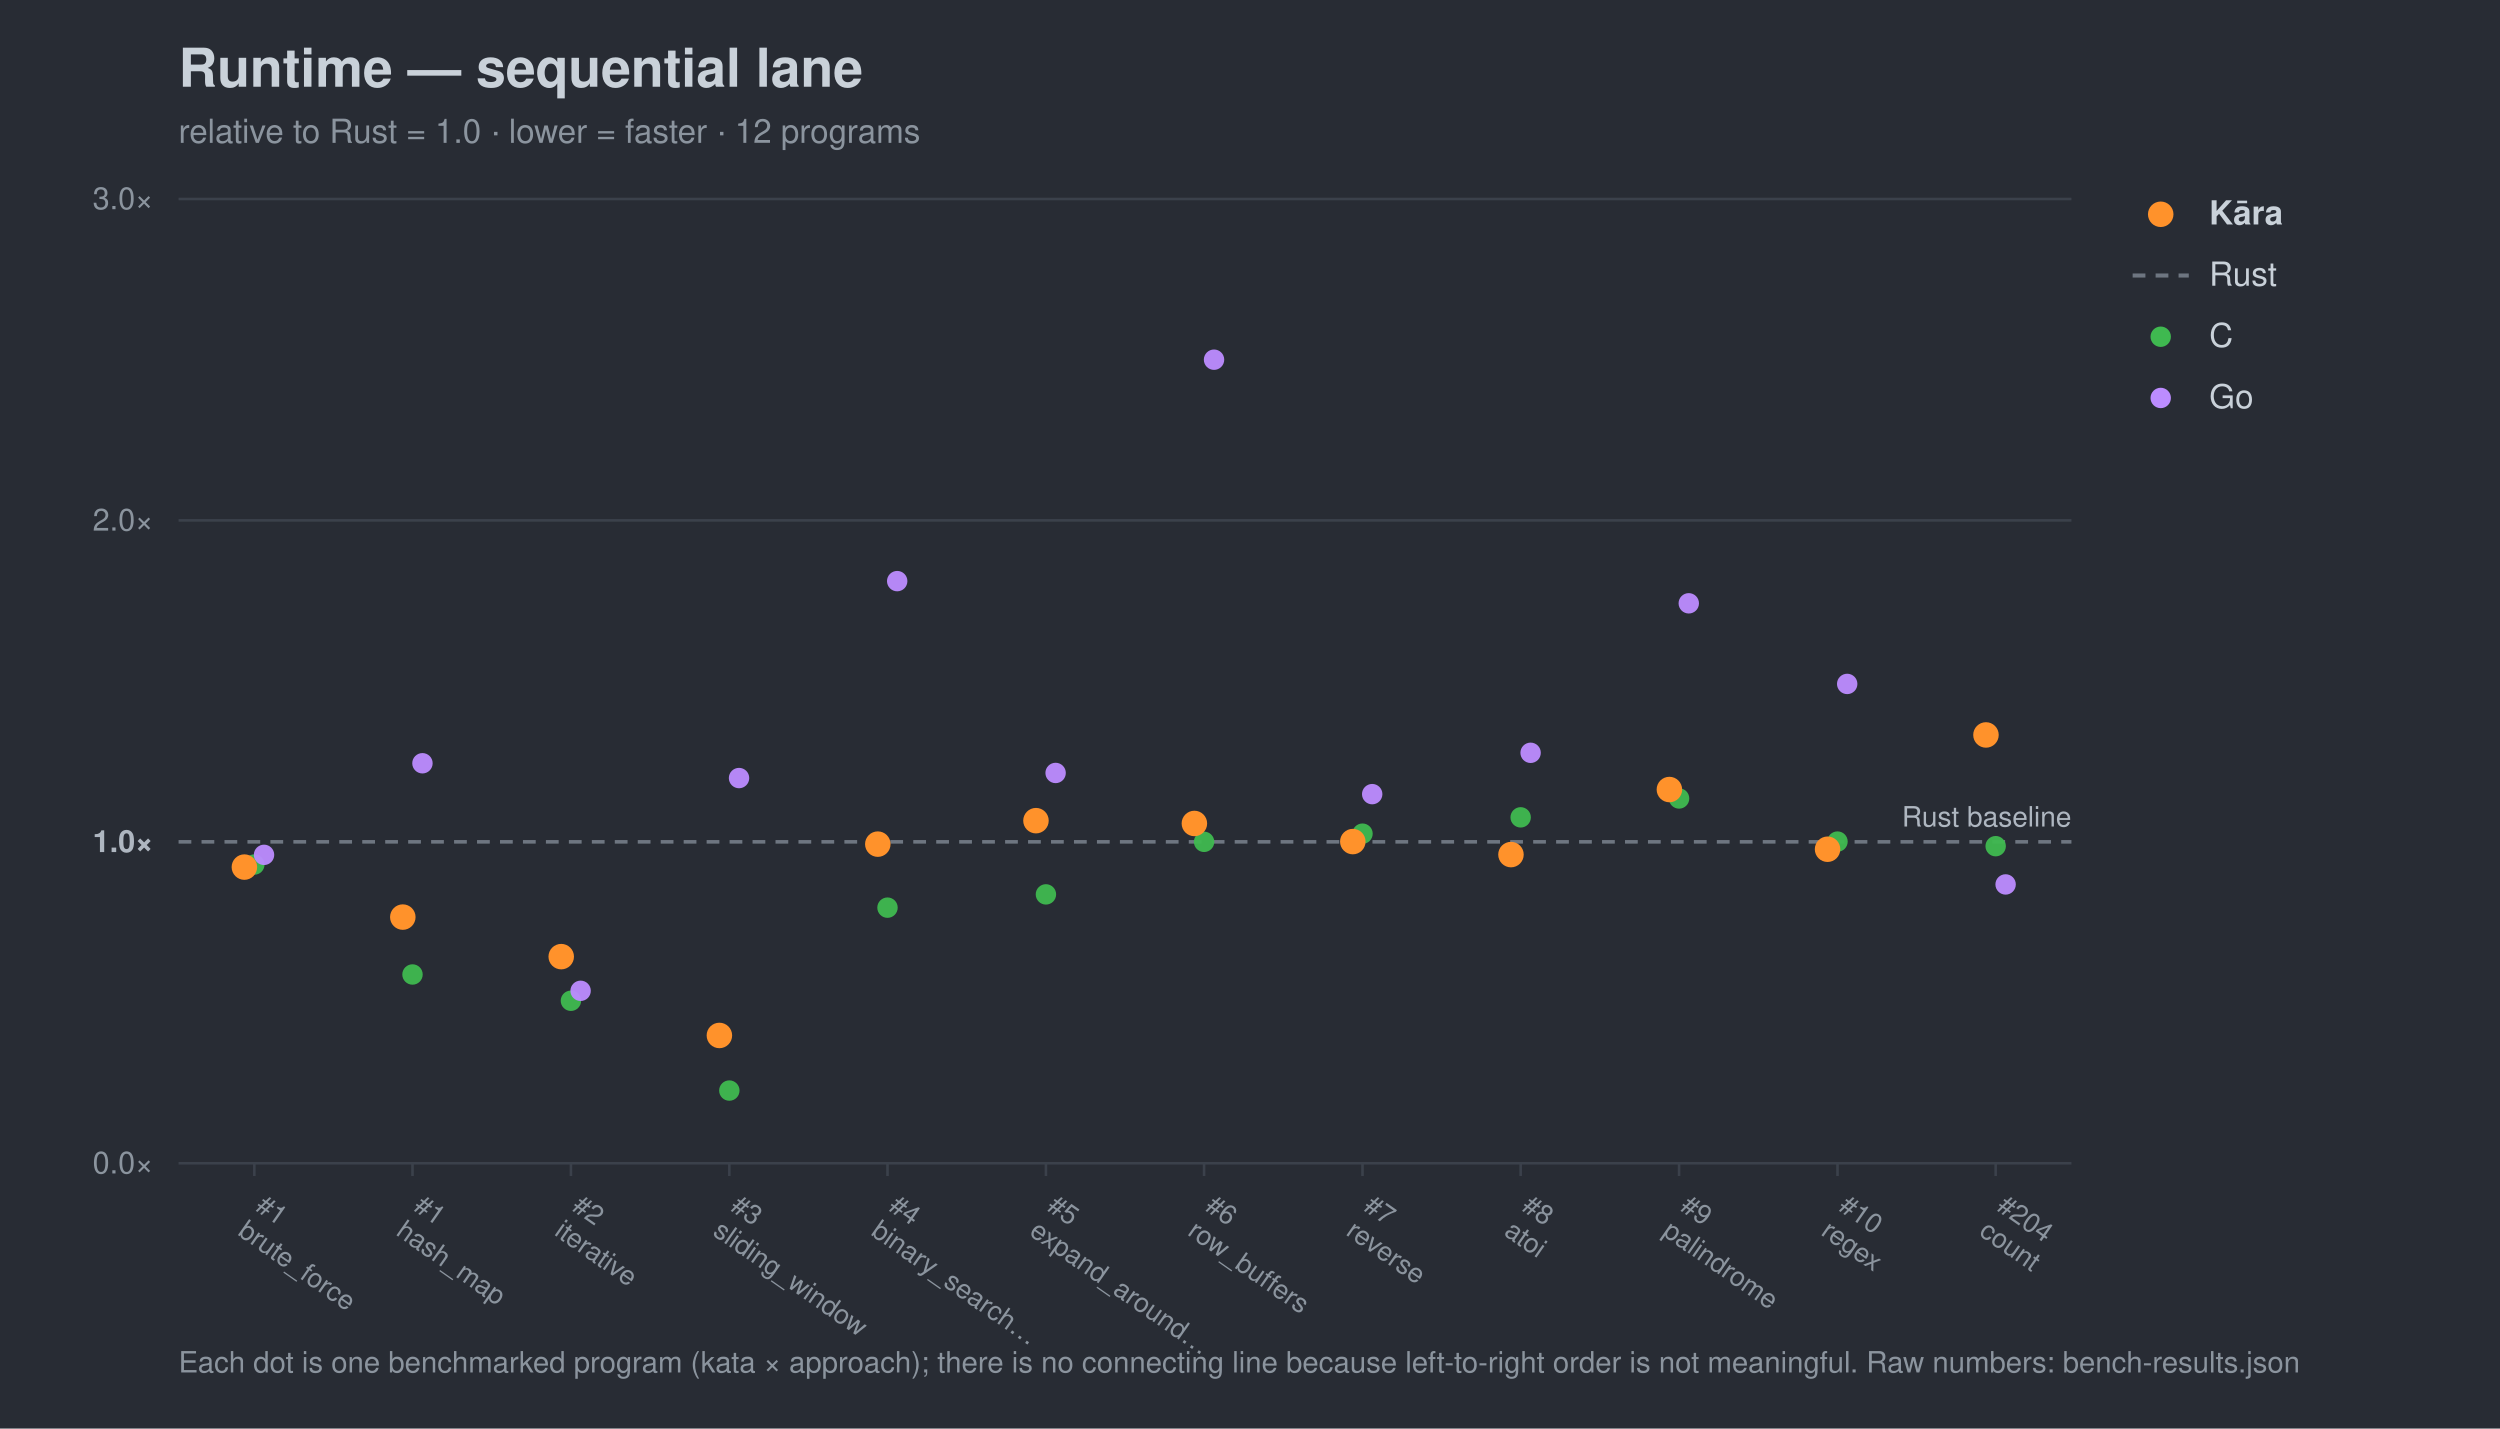
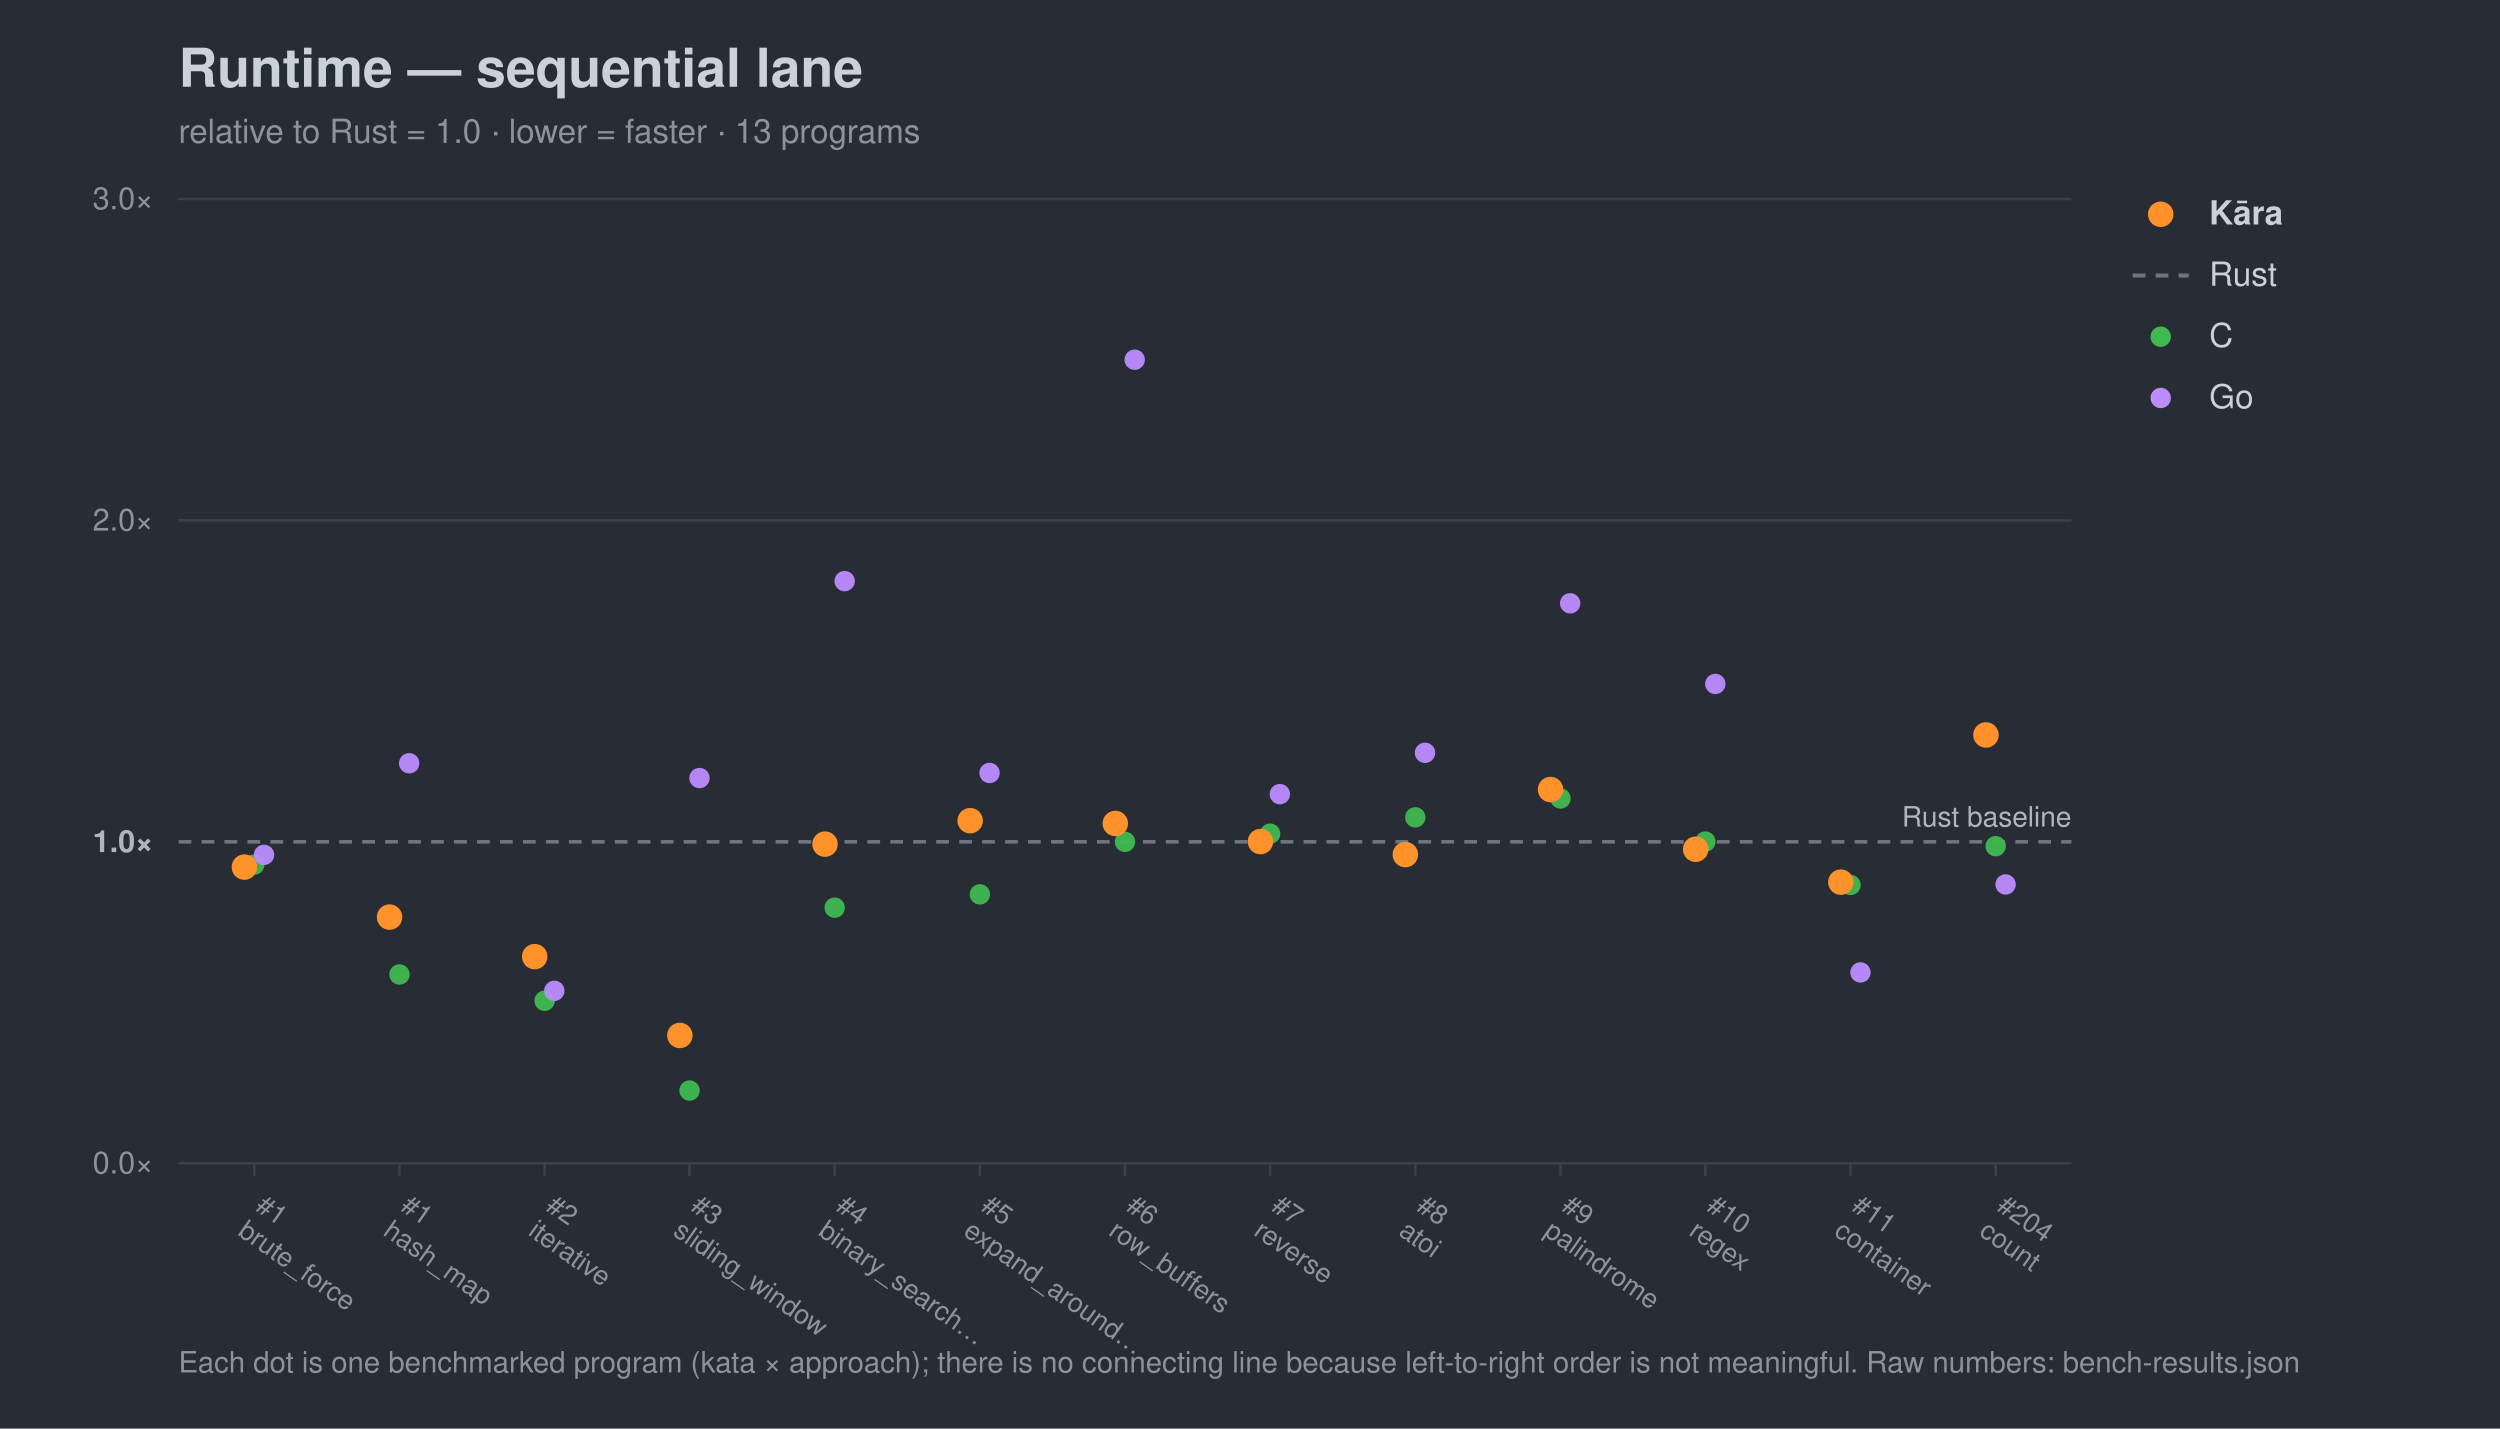
<svg xmlns="http://www.w3.org/2000/svg" width="980" height="560" viewBox="0 0 980 560" font-family="-apple-system,Segoe UI,Helvetica,Arial,sans-serif">
  <rect width="980" height="560" fill="#282c34" />
  <text x="70" y="34" font-size="21" font-weight="700" fill="#c9d1d9">Runtime — sequential lane</text>
-   <text x="70" y="56" font-size="13" fill="#8b949e">relative to Rust = 1.0 · lower = faster · 12 programs</text>
+   <text x="70" y="56" font-size="13" fill="#8b949e">relative to Rust = 1.0 · lower = faster · 13 programs</text>
  <line x1="70" y1="456.0" x2="812" y2="456.0" stroke="#3b414b" stroke-width="1" />
  <text x="60" y="460.0" font-size="12" text-anchor="end" fill="#8b949e">0.0×</text>
  <line x1="70" y1="330.0" x2="812" y2="330.0" stroke="#6e7681" stroke-width="1.4" stroke-dasharray="5 4" />
  <text x="60" y="334.0" font-size="12" text-anchor="end" fill="#aeb6c0" font-weight="700">1.0×</text>
  <line x1="70" y1="204.0" x2="812" y2="204.0" stroke="#3b414b" stroke-width="1" />
  <text x="60" y="208.0" font-size="12" text-anchor="end" fill="#8b949e">2.0×</text>
  <line x1="70" y1="78.0" x2="812" y2="78.0" stroke="#3b414b" stroke-width="1" />
  <text x="60" y="82.0" font-size="12" text-anchor="end" fill="#8b949e">3.0×</text>
  <text x="812" y="324.0" font-size="11" text-anchor="end" fill="#aeb6c0">Rust baseline</text>
  <line x1="99.7" y1="456" x2="99.7" y2="461" stroke="#3b414b" />
  <g transform="translate(99.7,474) rotate(35)">
    <text x="0" y="0" font-size="10.5" fill="#8b949e">#1</text>
    <text x="0" y="12" font-size="10.5" fill="#8b949e">brute_force</text>
  </g>
-   <line x1="161.7" y1="456" x2="161.7" y2="461" stroke="#3b414b" />
-   <g transform="translate(161.7,474) rotate(35)">
+   <line x1="156.6" y1="456" x2="156.6" y2="461" stroke="#3b414b" />
+   <g transform="translate(156.6,474) rotate(35)">
    <text x="0" y="0" font-size="10.5" fill="#8b949e">#1</text>
    <text x="0" y="12" font-size="10.5" fill="#8b949e">hash_map</text>
  </g>
-   <line x1="223.8" y1="456" x2="223.8" y2="461" stroke="#3b414b" />
-   <g transform="translate(223.8,474) rotate(35)">
+   <line x1="213.5" y1="456" x2="213.5" y2="461" stroke="#3b414b" />
+   <g transform="translate(213.5,474) rotate(35)">
    <text x="0" y="0" font-size="10.5" fill="#8b949e">#2</text>
    <text x="0" y="12" font-size="10.5" fill="#8b949e">iterative</text>
  </g>
-   <line x1="285.9" y1="456" x2="285.9" y2="461" stroke="#3b414b" />
-   <g transform="translate(285.9,474) rotate(35)">
+   <line x1="270.3" y1="456" x2="270.3" y2="461" stroke="#3b414b" />
+   <g transform="translate(270.3,474) rotate(35)">
    <text x="0" y="0" font-size="10.5" fill="#8b949e">#3</text>
    <text x="0" y="12" font-size="10.5" fill="#8b949e">sliding_window</text>
  </g>
-   <line x1="347.9" y1="456" x2="347.9" y2="461" stroke="#3b414b" />
-   <g transform="translate(347.9,474) rotate(35)">
+   <line x1="327.2" y1="456" x2="327.2" y2="461" stroke="#3b414b" />
+   <g transform="translate(327.2,474) rotate(35)">
    <text x="0" y="0" font-size="10.5" fill="#8b949e">#4</text>
    <text x="0" y="12" font-size="10.5" fill="#8b949e">binary_search…</text>
  </g>
-   <line x1="410.0" y1="456" x2="410.0" y2="461" stroke="#3b414b" />
-   <g transform="translate(410.0,474) rotate(35)">
+   <line x1="384.1" y1="456" x2="384.1" y2="461" stroke="#3b414b" />
+   <g transform="translate(384.1,474) rotate(35)">
    <text x="0" y="0" font-size="10.5" fill="#8b949e">#5</text>
    <text x="0" y="12" font-size="10.5" fill="#8b949e">expand_around…</text>
  </g>
-   <line x1="472.0" y1="456" x2="472.0" y2="461" stroke="#3b414b" />
-   <g transform="translate(472.0,474) rotate(35)">
+   <line x1="441.0" y1="456" x2="441.0" y2="461" stroke="#3b414b" />
+   <g transform="translate(441.0,474) rotate(35)">
    <text x="0" y="0" font-size="10.5" fill="#8b949e">#6</text>
    <text x="0" y="12" font-size="10.5" fill="#8b949e">row_buffers</text>
  </g>
-   <line x1="534.1" y1="456" x2="534.1" y2="461" stroke="#3b414b" />
-   <g transform="translate(534.1,474) rotate(35)">
+   <line x1="497.9" y1="456" x2="497.9" y2="461" stroke="#3b414b" />
+   <g transform="translate(497.9,474) rotate(35)">
    <text x="0" y="0" font-size="10.5" fill="#8b949e">#7</text>
    <text x="0" y="12" font-size="10.5" fill="#8b949e">reverse</text>
  </g>
-   <line x1="596.1" y1="456" x2="596.1" y2="461" stroke="#3b414b" />
-   <g transform="translate(596.1,474) rotate(35)">
+   <line x1="554.8" y1="456" x2="554.8" y2="461" stroke="#3b414b" />
+   <g transform="translate(554.8,474) rotate(35)">
    <text x="0" y="0" font-size="10.5" fill="#8b949e">#8</text>
    <text x="0" y="12" font-size="10.5" fill="#8b949e">atoi</text>
  </g>
-   <line x1="658.2" y1="456" x2="658.2" y2="461" stroke="#3b414b" />
-   <g transform="translate(658.2,474) rotate(35)">
+   <line x1="611.7" y1="456" x2="611.7" y2="461" stroke="#3b414b" />
+   <g transform="translate(611.7,474) rotate(35)">
    <text x="0" y="0" font-size="10.5" fill="#8b949e">#9</text>
    <text x="0" y="12" font-size="10.5" fill="#8b949e">palindrome</text>
  </g>
-   <line x1="720.3" y1="456" x2="720.3" y2="461" stroke="#3b414b" />
-   <g transform="translate(720.3,474) rotate(35)">
+   <line x1="668.5" y1="456" x2="668.5" y2="461" stroke="#3b414b" />
+   <g transform="translate(668.5,474) rotate(35)">
    <text x="0" y="0" font-size="10.5" fill="#8b949e">#10</text>
    <text x="0" y="12" font-size="10.5" fill="#8b949e">regex</text>
+   </g>
+   <line x1="725.4" y1="456" x2="725.4" y2="461" stroke="#3b414b" />
+   <g transform="translate(725.4,474) rotate(35)">
+     <text x="0" y="0" font-size="10.5" fill="#8b949e">#11</text>
+     <text x="0" y="12" font-size="10.5" fill="#8b949e">container</text>
  </g>
  <line x1="782.3" y1="456" x2="782.3" y2="461" stroke="#3b414b" />
  <g transform="translate(782.3,474) rotate(35)">
    <text x="0" y="0" font-size="10.5" fill="#8b949e">#204</text>
    <text x="0" y="12" font-size="10.5" fill="#8b949e">count</text>
  </g>
  <circle cx="99.7" cy="338.9" r="4.0" fill="#3fb950" opacity="0.95" />
-   <circle cx="161.7" cy="382.0" r="4.0" fill="#3fb950" opacity="0.95" />
-   <circle cx="223.8" cy="392.3" r="4.0" fill="#3fb950" opacity="0.95" />
-   <circle cx="285.9" cy="427.5" r="4.0" fill="#3fb950" opacity="0.95" />
-   <circle cx="347.9" cy="355.8" r="4.0" fill="#3fb950" opacity="0.95" />
-   <circle cx="410.0" cy="350.6" r="4.0" fill="#3fb950" opacity="0.95" />
-   <circle cx="472.0" cy="330.0" r="4.0" fill="#3fb950" opacity="0.95" />
-   <circle cx="534.1" cy="326.8" r="4.0" fill="#3fb950" opacity="0.95" />
-   <circle cx="596.1" cy="320.4" r="4.0" fill="#3fb950" opacity="0.95" />
-   <circle cx="658.2" cy="313.0" r="4.0" fill="#3fb950" opacity="0.95" />
-   <circle cx="720.3" cy="329.9" r="4.0" fill="#3fb950" opacity="0.95" />
+   <circle cx="156.6" cy="382.0" r="4.0" fill="#3fb950" opacity="0.95" />
+   <circle cx="213.5" cy="392.3" r="4.0" fill="#3fb950" opacity="0.95" />
+   <circle cx="270.3" cy="427.5" r="4.0" fill="#3fb950" opacity="0.95" />
+   <circle cx="327.2" cy="355.8" r="4.0" fill="#3fb950" opacity="0.95" />
+   <circle cx="384.1" cy="350.6" r="4.0" fill="#3fb950" opacity="0.95" />
+   <circle cx="441.0" cy="330.0" r="4.0" fill="#3fb950" opacity="0.95" />
+   <circle cx="497.9" cy="326.8" r="4.0" fill="#3fb950" opacity="0.95" />
+   <circle cx="554.8" cy="320.4" r="4.0" fill="#3fb950" opacity="0.95" />
+   <circle cx="611.7" cy="313.0" r="4.0" fill="#3fb950" opacity="0.95" />
+   <circle cx="668.5" cy="329.9" r="4.0" fill="#3fb950" opacity="0.95" />
+   <circle cx="725.4" cy="346.9" r="4.0" fill="#3fb950" opacity="0.95" />
  <circle cx="782.3" cy="331.7" r="4.0" fill="#3fb950" opacity="0.95" />
  <circle cx="103.5" cy="335.1" r="4.0" fill="#bc8cff" opacity="0.95" />
-   <circle cx="165.6" cy="299.2" r="4.0" fill="#bc8cff" opacity="0.95" />
-   <circle cx="227.6" cy="388.4" r="4.0" fill="#bc8cff" opacity="0.95" />
-   <circle cx="289.7" cy="305.0" r="4.0" fill="#bc8cff" opacity="0.95" />
-   <circle cx="351.7" cy="227.8" r="4.0" fill="#bc8cff" opacity="0.95" />
-   <circle cx="413.8" cy="303.0" r="4.0" fill="#bc8cff" opacity="0.95" />
-   <circle cx="475.9" cy="141.0" r="4.0" fill="#bc8cff" opacity="0.95" />
-   <circle cx="537.9" cy="311.3" r="4.0" fill="#bc8cff" opacity="0.95" />
-   <circle cx="600.0" cy="295.1" r="4.0" fill="#bc8cff" opacity="0.95" />
-   <circle cx="662.0" cy="236.5" r="4.0" fill="#bc8cff" opacity="0.95" />
-   <circle cx="724.1" cy="268.1" r="4.0" fill="#bc8cff" opacity="0.95" />
+   <circle cx="160.4" cy="299.2" r="4.0" fill="#bc8cff" opacity="0.95" />
+   <circle cx="217.3" cy="388.4" r="4.0" fill="#bc8cff" opacity="0.95" />
+   <circle cx="274.2" cy="305.0" r="4.0" fill="#bc8cff" opacity="0.95" />
+   <circle cx="331.1" cy="227.8" r="4.0" fill="#bc8cff" opacity="0.95" />
+   <circle cx="387.9" cy="303.0" r="4.0" fill="#bc8cff" opacity="0.95" />
+   <circle cx="444.8" cy="141.0" r="4.0" fill="#bc8cff" opacity="0.95" />
+   <circle cx="501.7" cy="311.3" r="4.0" fill="#bc8cff" opacity="0.95" />
+   <circle cx="558.6" cy="295.1" r="4.0" fill="#bc8cff" opacity="0.95" />
+   <circle cx="615.5" cy="236.5" r="4.0" fill="#bc8cff" opacity="0.95" />
+   <circle cx="672.4" cy="268.1" r="4.0" fill="#bc8cff" opacity="0.95" />
+   <circle cx="729.3" cy="381.2" r="4.0" fill="#bc8cff" opacity="0.95" />
  <circle cx="786.2" cy="346.7" r="4.0" fill="#bc8cff" opacity="0.95" />
  <circle cx="95.8" cy="339.9" r="5.0" fill="#ff922b" opacity="1.0" />
-   <circle cx="157.9" cy="359.5" r="5.0" fill="#ff922b" opacity="1.0" />
-   <circle cx="220.0" cy="375.0" r="5.0" fill="#ff922b" opacity="1.0" />
-   <circle cx="282.0" cy="405.9" r="5.0" fill="#ff922b" opacity="1.0" />
-   <circle cx="344.1" cy="330.9" r="5.0" fill="#ff922b" opacity="1.0" />
-   <circle cx="406.1" cy="321.7" r="5.0" fill="#ff922b" opacity="1.0" />
-   <circle cx="468.2" cy="322.8" r="5.0" fill="#ff922b" opacity="1.0" />
-   <circle cx="530.3" cy="329.9" r="5.0" fill="#ff922b" opacity="1.0" />
-   <circle cx="592.3" cy="335.0" r="5.0" fill="#ff922b" opacity="1.0" />
-   <circle cx="654.4" cy="309.5" r="5.0" fill="#ff922b" opacity="1.0" />
-   <circle cx="716.4" cy="332.9" r="5.0" fill="#ff922b" opacity="1.0" />
+   <circle cx="152.7" cy="359.5" r="5.0" fill="#ff922b" opacity="1.0" />
+   <circle cx="209.6" cy="375.0" r="5.0" fill="#ff922b" opacity="1.0" />
+   <circle cx="266.5" cy="405.9" r="5.0" fill="#ff922b" opacity="1.0" />
+   <circle cx="323.4" cy="330.9" r="5.0" fill="#ff922b" opacity="1.0" />
+   <circle cx="380.3" cy="321.7" r="5.0" fill="#ff922b" opacity="1.0" />
+   <circle cx="437.2" cy="322.8" r="5.0" fill="#ff922b" opacity="1.0" />
+   <circle cx="494.1" cy="329.9" r="5.0" fill="#ff922b" opacity="1.0" />
+   <circle cx="550.9" cy="335.0" r="5.0" fill="#ff922b" opacity="1.0" />
+   <circle cx="607.8" cy="309.5" r="5.0" fill="#ff922b" opacity="1.0" />
+   <circle cx="664.7" cy="332.9" r="5.0" fill="#ff922b" opacity="1.0" />
+   <circle cx="721.6" cy="345.8" r="5.0" fill="#ff922b" opacity="1.0" />
  <circle cx="778.5" cy="288.1" r="5.0" fill="#ff922b" opacity="1.0" />
  <circle cx="847" cy="84" r="5" fill="#ff922b" />
  <text x="866" y="88" font-size="13" fill="#c9d1d9" font-weight="700">Kāra</text>
  <line x1="836" y1="108" x2="858" y2="108" stroke="#6e7681" stroke-width="1.6" stroke-dasharray="5 4" />
  <text x="866" y="112" font-size="13" fill="#c9d1d9" font-weight="400">Rust</text>
  <circle cx="847" cy="132" r="4" fill="#3fb950" />
  <text x="866" y="136" font-size="13" fill="#c9d1d9" font-weight="400">C</text>
  <circle cx="847" cy="156" r="4" fill="#bc8cff" />
  <text x="866" y="160" font-size="13" fill="#c9d1d9" font-weight="400">Go</text>
  <text x="70" y="538" font-size="11.5" fill="#8b949e">Each dot is one benchmarked program (kata × approach); there is no connecting line because left-to-right order is not meaningful. Raw numbers: bench-results.json</text>
</svg>
